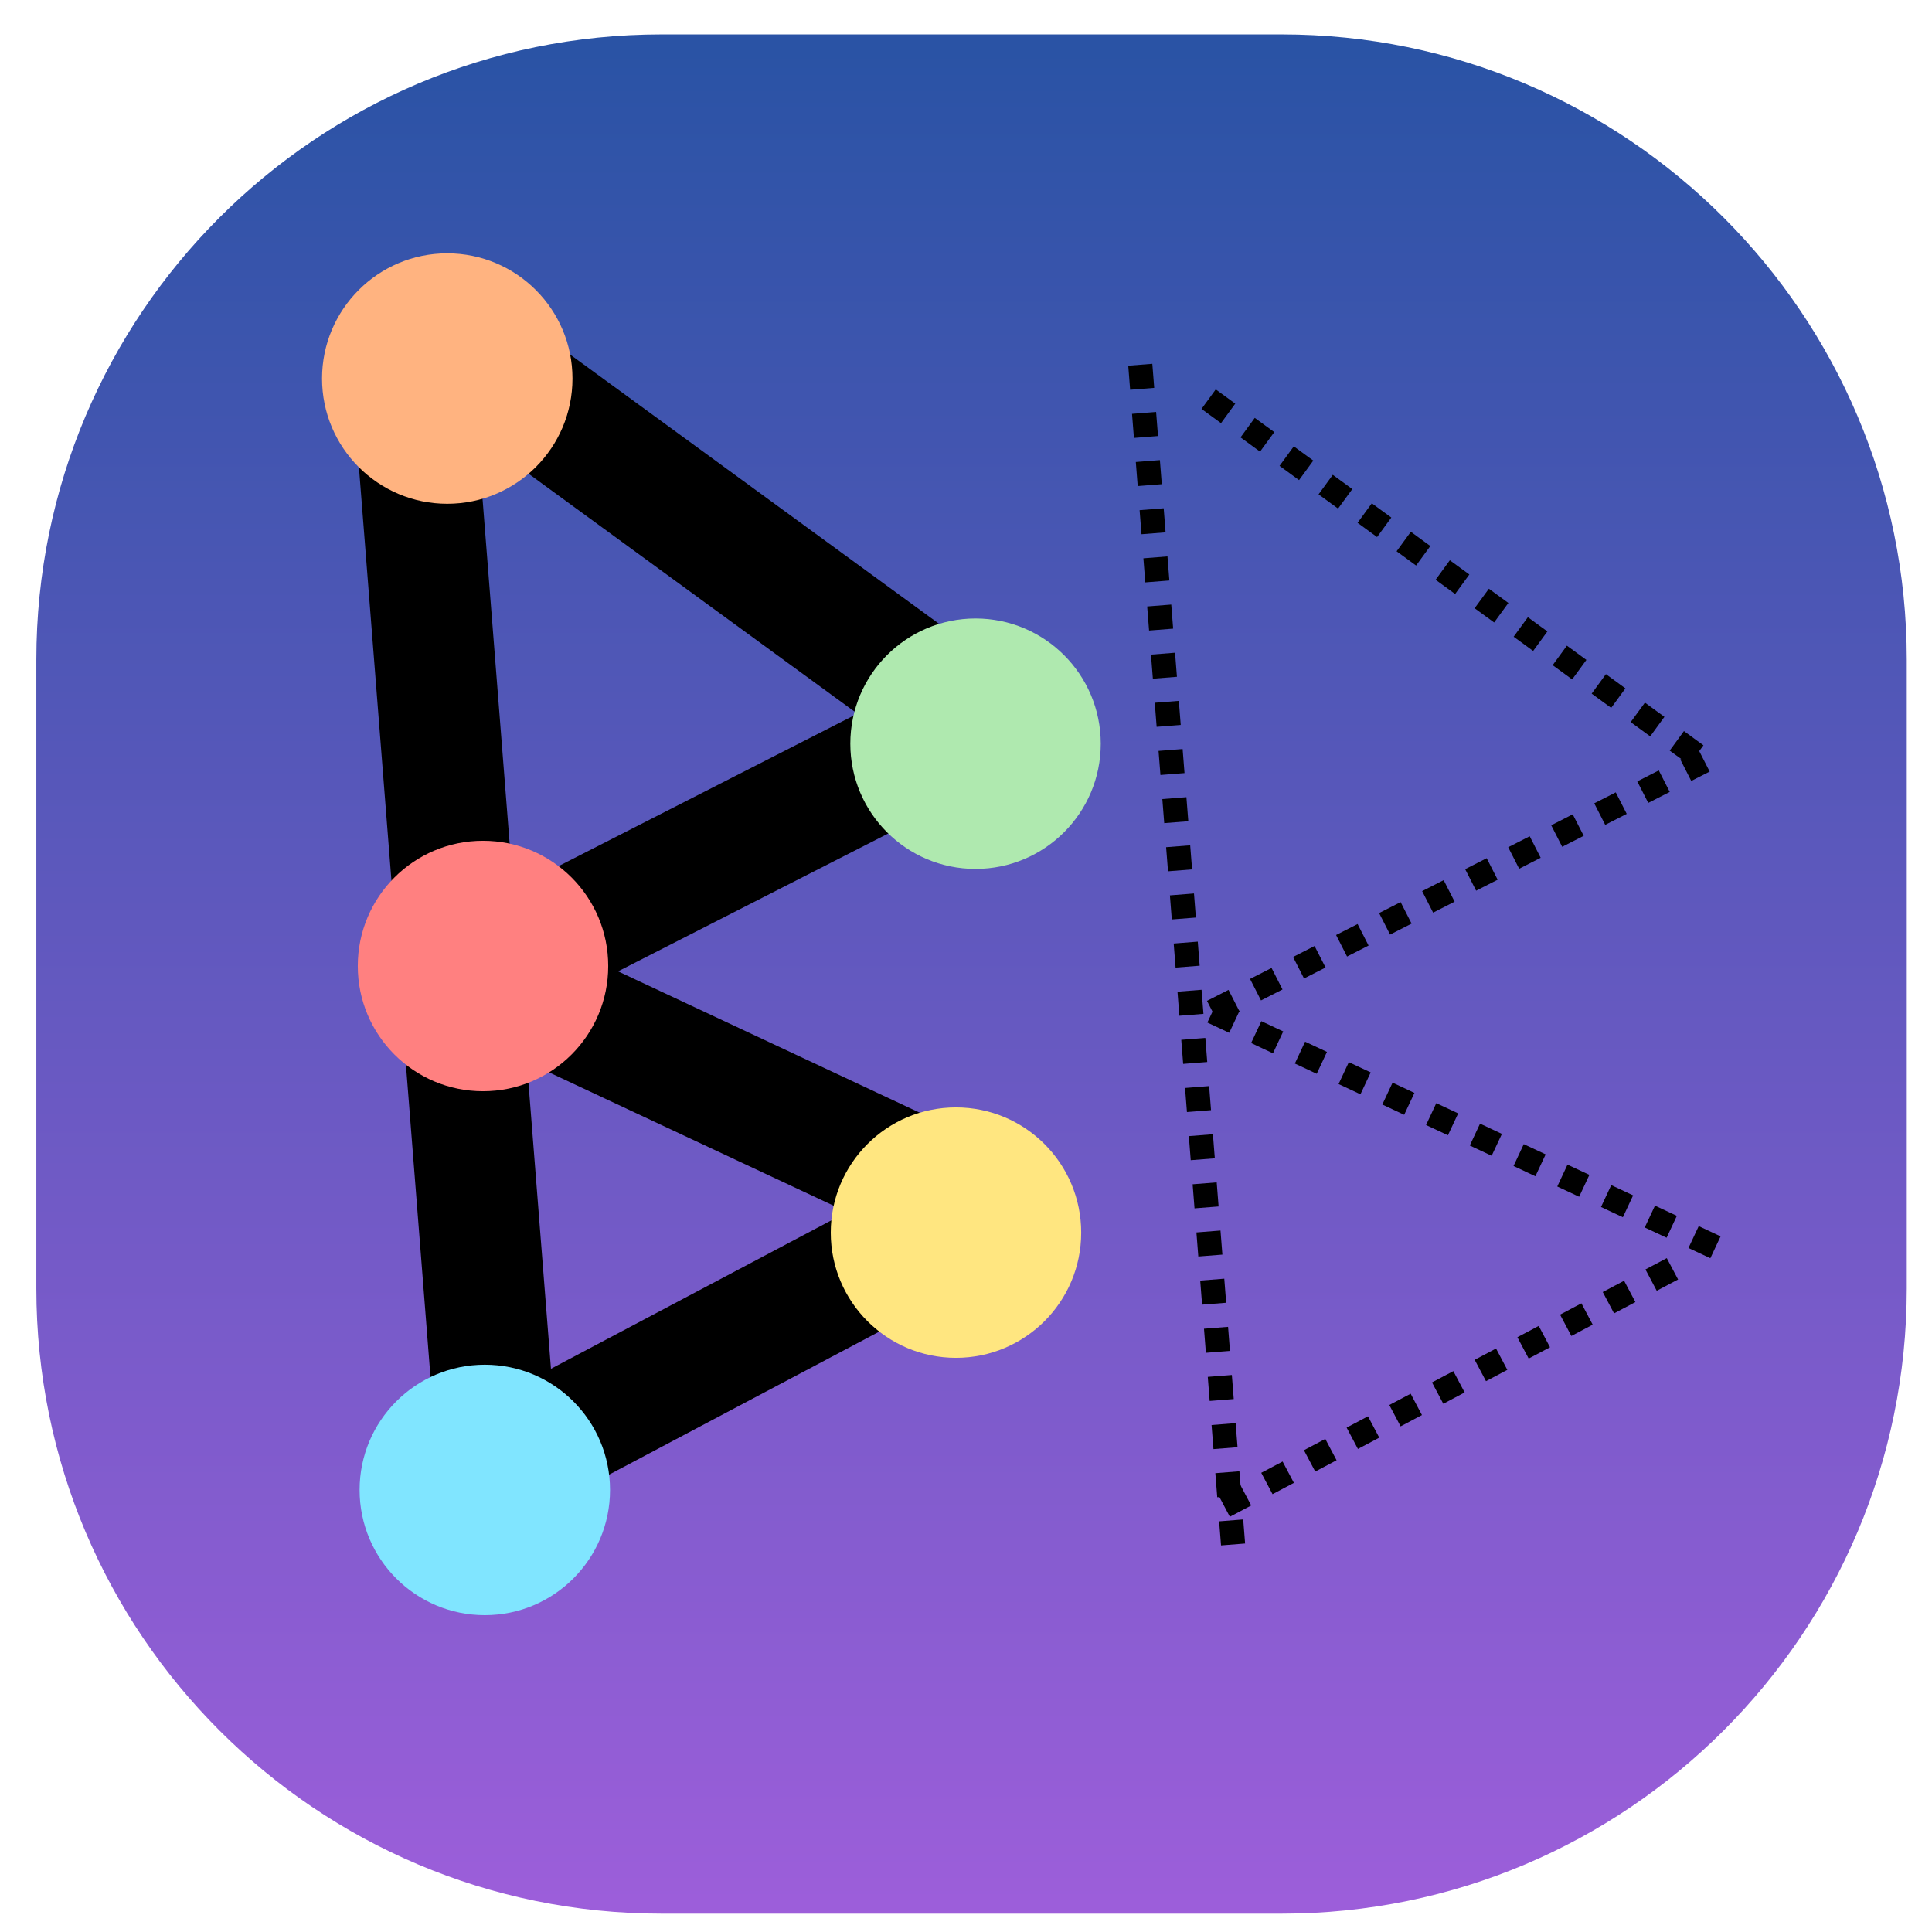
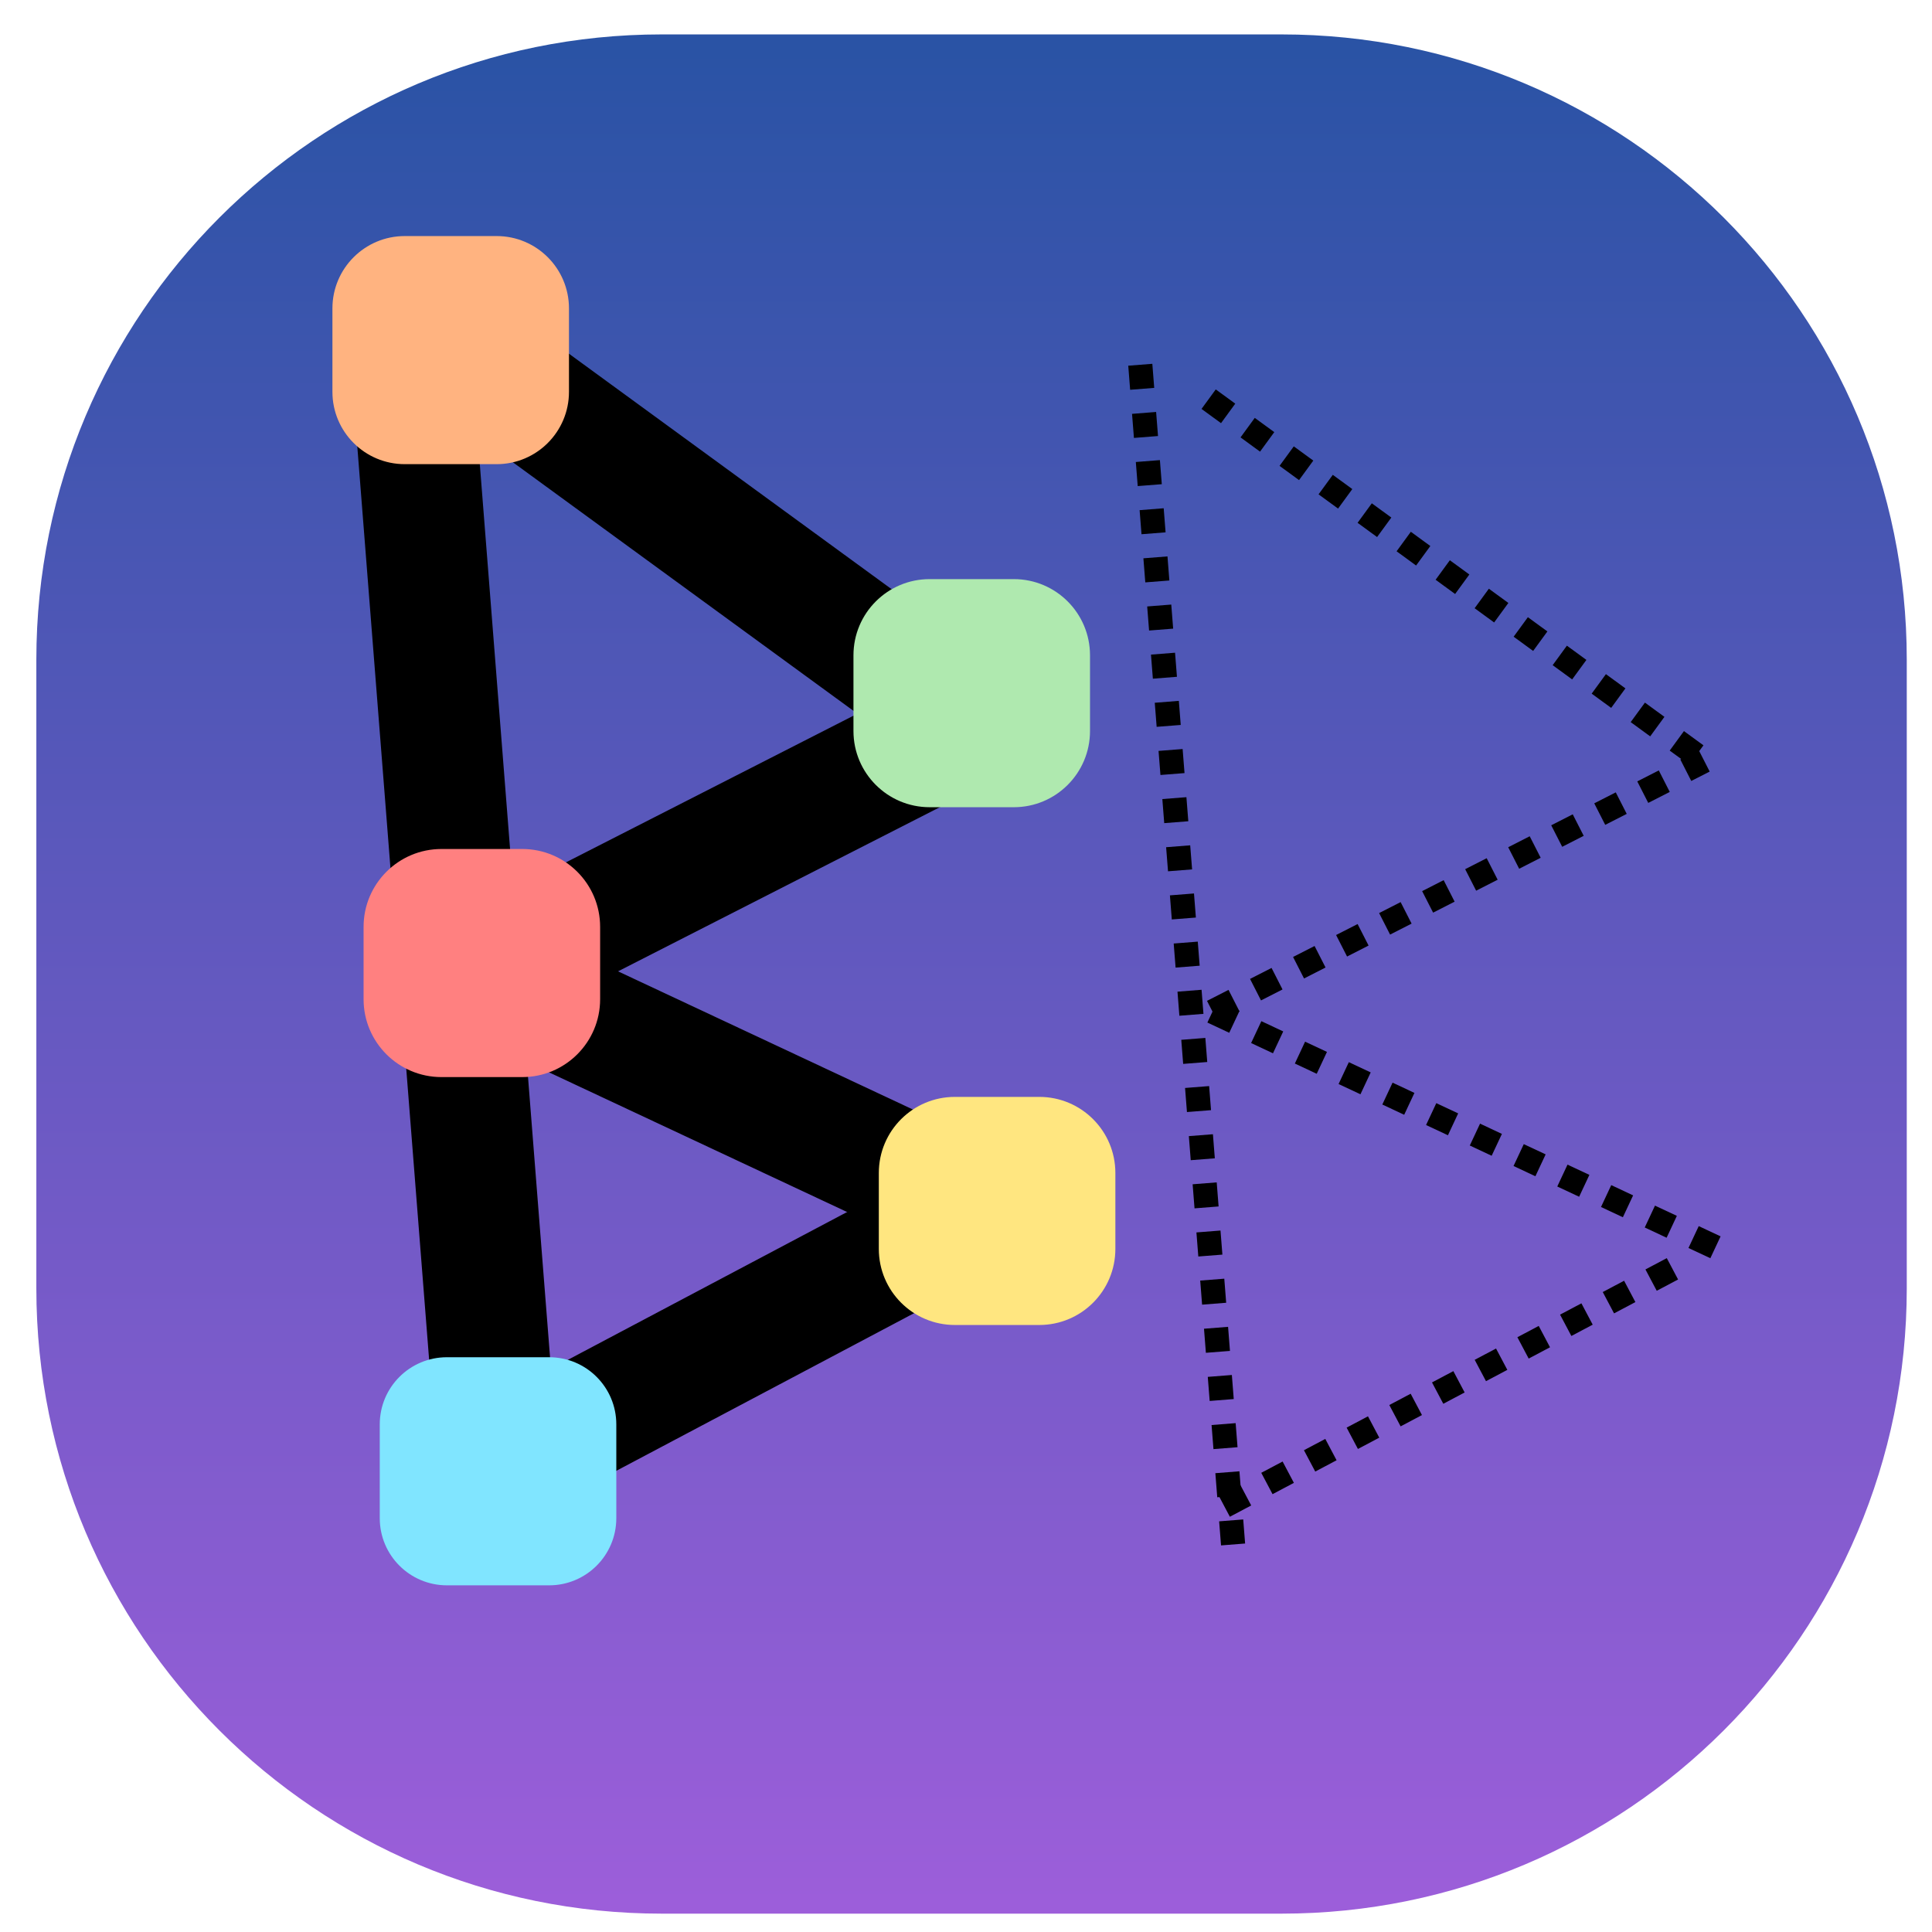
<svg xmlns="http://www.w3.org/2000/svg" xmlns:xlink="http://www.w3.org/1999/xlink" version="1.1" id="svg2" width="16" height="16" viewBox="0 0 16 16">
  <defs id="defs6">
    <linearGradient id="linearGradient1193">
      <stop style="stop-color:#2a53a5;stop-opacity:1" offset="0" id="stop1189" />
      <stop style="stop-color:#a55fde;stop-opacity:1" offset="1" id="stop1191" />
    </linearGradient>
    <linearGradient xlink:href="#linearGradient1193" id="linearGradient1187" x1="7.957" y1="0.426" x2="7.957" y2="16.956" gradientUnits="userSpaceOnUse" />
  </defs>
  <rect style="opacity:1;fill:url(#linearGradient1187);fill-opacity:1;stroke-width:0.038;stop-color:#000000" id="rect850" width="15.49" height="15.563" x="0.301" y="0.285" ry="5.178" />
  <g id="g1550" transform="translate(-2.183428,-7.167757)">
    <path style="fill:none;stroke:#000000;stroke-width:1px;stroke-linecap:butt;stroke-linejoin:miter;stroke-opacity:1" d="M 6.132,10.159 10.236,13.154" id="path1455" />
    <path style="fill:none;stroke:#000000;stroke-width:1px;stroke-linecap:butt;stroke-linejoin:miter;stroke-opacity:1" d="M 6.164,15.231 10.236,13.154" id="path1457" />
    <path style="fill:none;stroke:#000000;stroke-width:1px;stroke-linecap:butt;stroke-linejoin:miter;stroke-opacity:1" d="m 6.164,15.231 4.264,1.998" id="path1459" />
    <path style="fill:none;stroke:#000000;stroke-width:1px;stroke-linecap:butt;stroke-linejoin:miter;stroke-opacity:1" d="M 9.973,17.361 6.176,19.371" id="path1461" />
    <path style="fill:none;stroke:#000000;stroke-width:1px;stroke-linecap:butt;stroke-linejoin:miter;stroke-opacity:1" d="M 5.566,9.874 6.34,19.715" id="path1463" />
  </g>
  <g id="g1550-6" transform="translate(3.877401,-6.853243)">
    <path style="fill:none;stroke:#000000;stroke-width:0.2;stroke-linecap:butt;stroke-linejoin:miter;stroke-miterlimit:4;stroke-dasharray:0.2, 0.2;stroke-dashoffset:0;stroke-opacity:1" d="M 6.132,10.159 10.236,13.154" id="path1455-7" />
    <path style="fill:none;stroke:#000000;stroke-width:0.2;stroke-linecap:butt;stroke-linejoin:miter;stroke-miterlimit:4;stroke-dasharray:0.2, 0.2;stroke-dashoffset:0;stroke-opacity:1" d="M 6.164,15.231 10.236,13.154" id="path1457-5" />
    <path style="fill:none;stroke:#000000;stroke-width:0.2;stroke-linecap:butt;stroke-linejoin:miter;stroke-miterlimit:4;stroke-dasharray:0.2, 0.2;stroke-dashoffset:0;stroke-opacity:1" d="m 6.164,15.231 4.264,1.998" id="path1459-3" />
    <path style="fill:none;stroke:#000000;stroke-width:0.2;stroke-linecap:butt;stroke-linejoin:miter;stroke-miterlimit:4;stroke-dasharray:0.2, 0.2;stroke-dashoffset:0;stroke-opacity:1" d="M 9.973,17.361 6.176,19.371" id="path1461-5" />
    <path style="fill:none;stroke:#000000;stroke-width:0.2;stroke-linecap:butt;stroke-linejoin:miter;stroke-miterlimit:4;stroke-dasharray:0.2, 0.2;stroke-dashoffset:0;stroke-opacity:1" d="M 5.566,9.874 6.34,19.715" id="path1463-6" />
  </g>
-   <circle style="fill:#ffb380;stroke-width:0.038;stop-color:#000000" id="path1041" cx="3.704" cy="3.135" r="1.037" />
-   <circle style="fill:#afe9af;stroke-width:0.038;stop-color:#000000" id="path1041-3" cx="8.079" cy="6.159" r="1.037" />
-   <circle style="fill:#80e5ff;stroke-width:0.038;stop-color:#000000" id="path1041-6" cx="4.015" cy="12.339" r="1.037" />
-   <circle style="fill:#ffe680;stroke-width:0.038;stop-color:#000000" id="path1041-7" cx="7.917" cy="10.208" r="1.037" />
-   <circle style="fill:#ff8080;stroke-width:0.038;stop-color:#000000" id="path1041-7-3" cx="4" cy="8" r="1.037" />
+   <rect style="fill:#ffb380;fill-opacity:1;stroke-width:0.2;stroke-dasharray:0.2, 0.2;stop-color:#000000" id="rect887" width="1.959" height="1.889" x="2.753" y="1.955" ry="0.599" />
+   <rect style="fill:#afe9af;fill-opacity:1;stroke-width:0.2;stroke-dasharray:0.2, 0.2;stop-color:#000000" id="rect887-6" width="1.959" height="1.889" x="7.068" y="4.796" ry="0.631" />
+   <rect style="fill:#ff8080;fill-opacity:1;stroke-width:0.2;stroke-dasharray:0.2, 0.2;stop-color:#000000" id="rect887-7" width="1.959" height="1.889" x="3.011" y="7.031" ry="0.645" />
+   <rect style="fill:#ffe680;fill-opacity:1;stroke-width:0.2;stroke-dasharray:0.2, 0.2;stop-color:#000000" id="rect887-5" width="1.959" height="1.889" x="7.278" y="9.084" ry="0.63" />
+   <rect style="fill:#80e5ff;fill-opacity:1;stroke-width:0.2;stroke-dasharray:0.2, 0.2;stop-color:#000000" id="rect887-3" width="1.959" height="1.889" x="3.145" y="11.24" ry="0.556" />
</svg>
